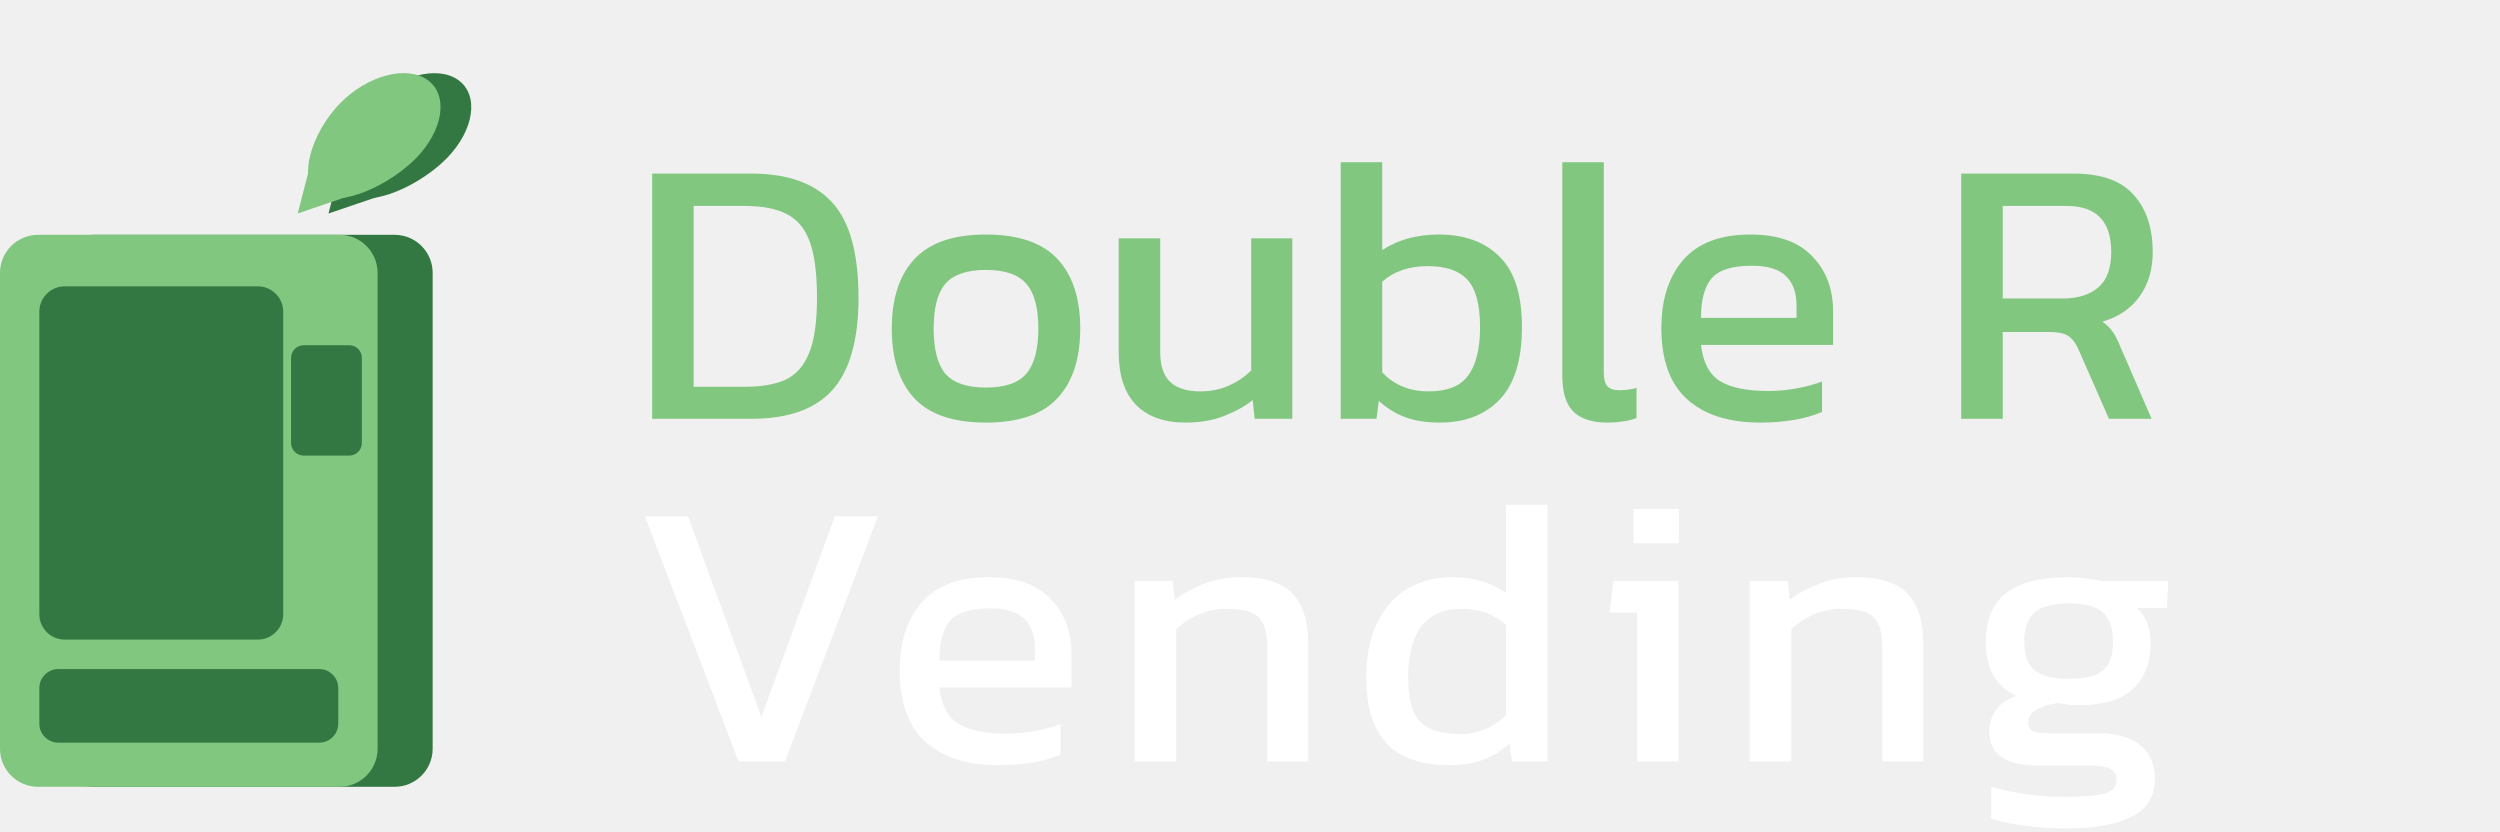
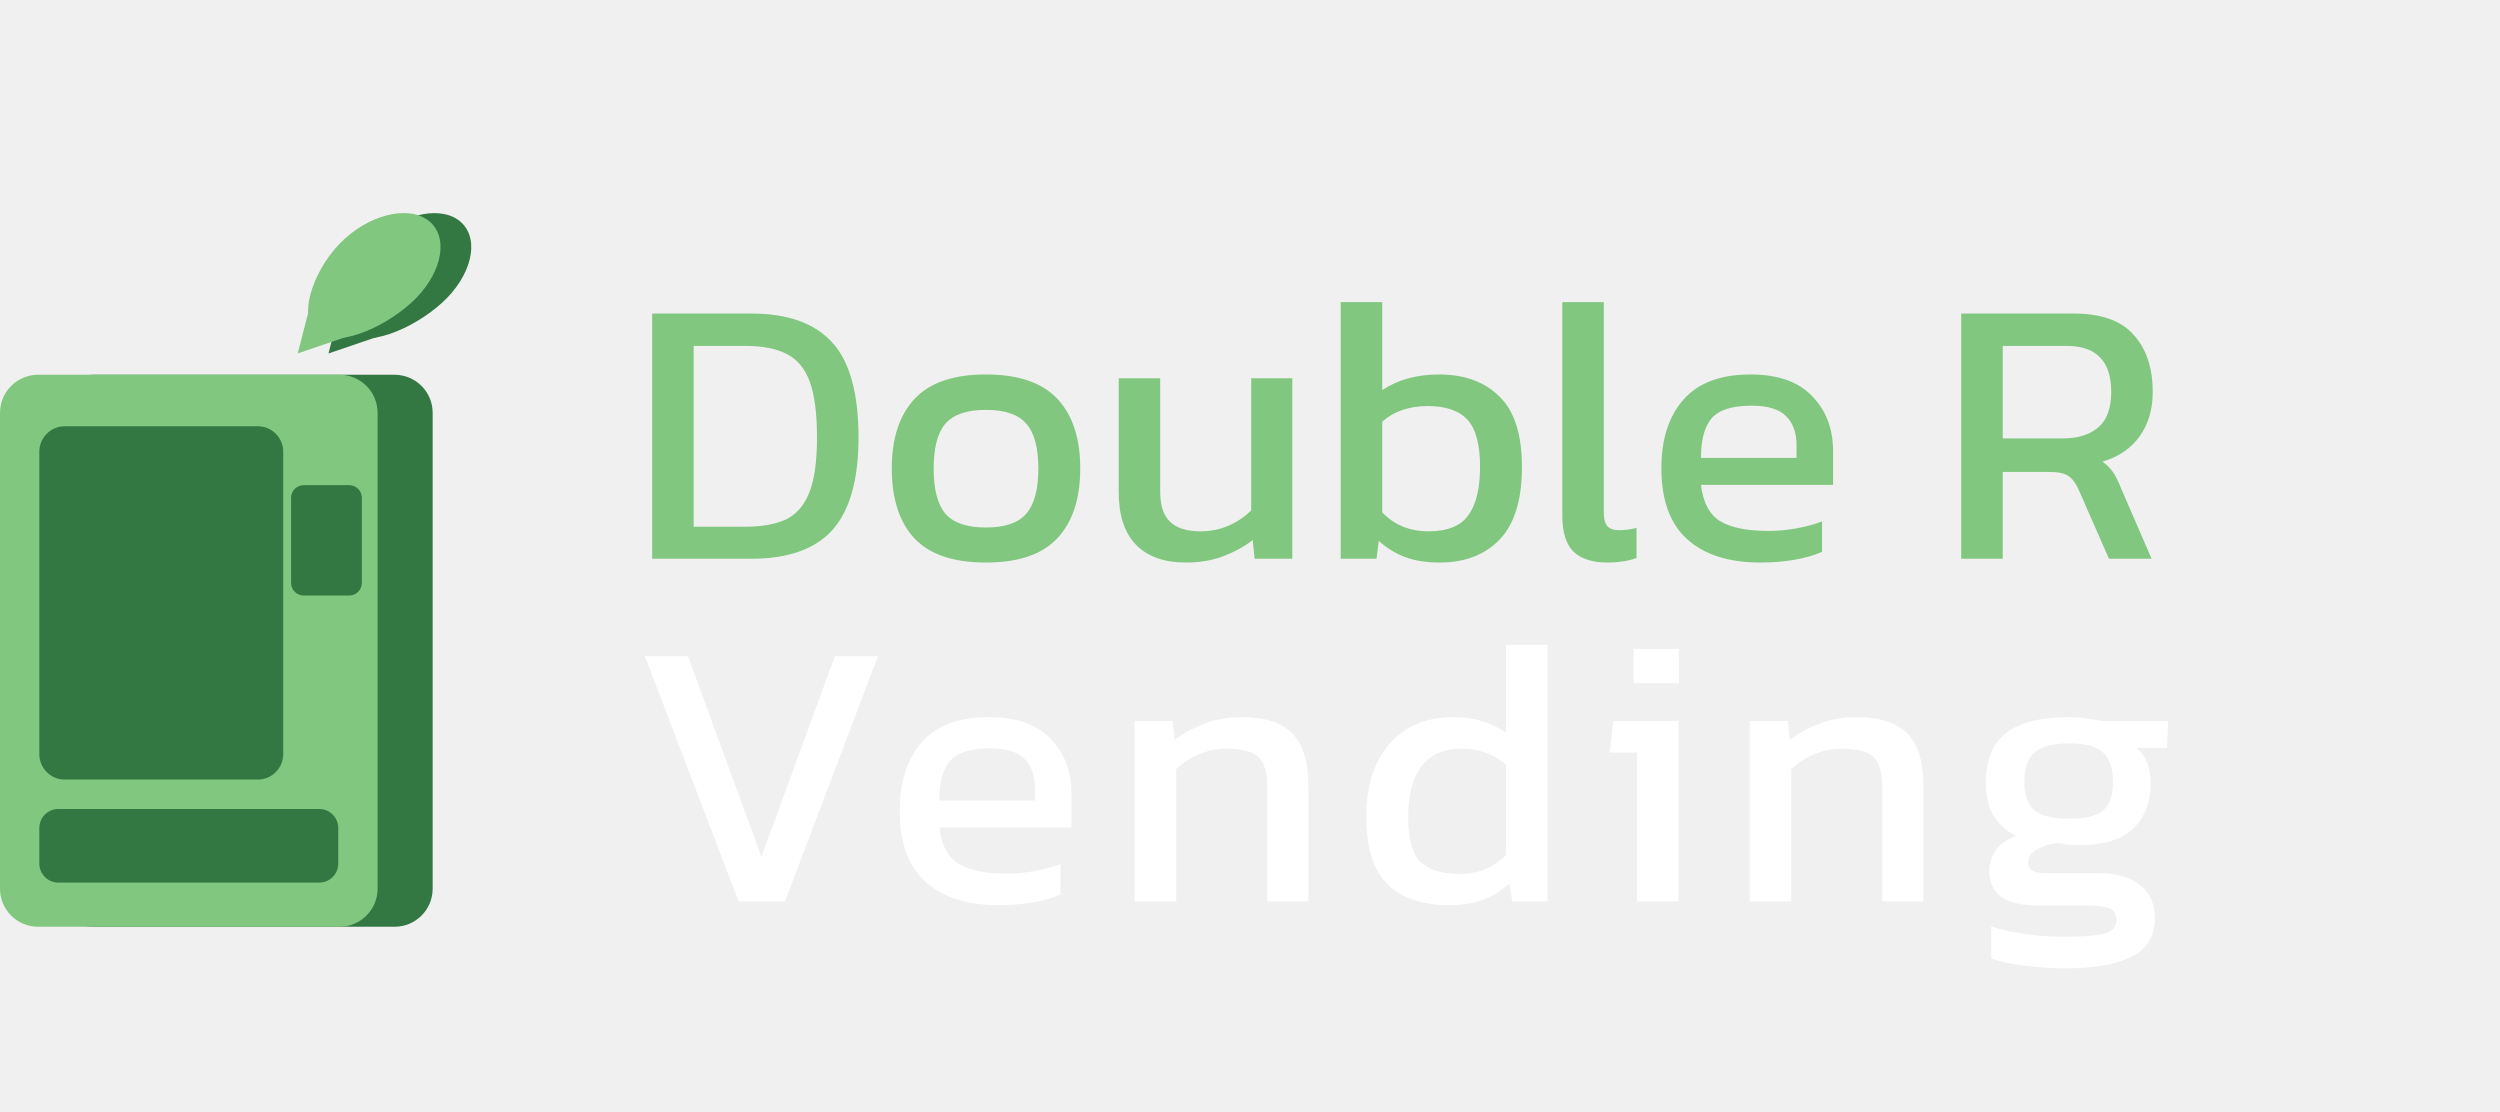
- <svg xmlns="http://www.w3.org/2000/svg" width="394" height="131" viewBox="0 0 394 131" fill="none">
+ <svg xmlns="http://www.w3.org/2000/svg" width="180" height="80" viewBox="0 0 394 131" fill="none">
  <rect x="8.678" y="37.007" width="59.509" height="86.993" rx="6" fill="#337842" />
  <rect y="37.007" width="59.509" height="86.993" rx="6" fill="#81C77F" />
  <path d="M6.199 49.126C6.199 46.917 7.99 45.126 10.199 45.126H40.632C42.841 45.126 44.632 46.917 44.632 49.126V73.421V96.802C44.632 99.011 42.841 100.802 40.632 100.802H24.85H10.199C7.99 100.802 6.199 99.011 6.199 96.802V49.126Z" fill="#337842" />
  <path d="M45.872 56.406C45.872 55.301 46.767 54.406 47.872 54.406H55.03C56.134 54.406 57.03 55.301 57.03 56.406V69.804C57.03 70.909 56.134 71.804 55.03 71.804H47.872C46.767 71.804 45.872 70.909 45.872 69.804V56.406Z" fill="#337842" />
  <rect x="6.199" y="105.441" width="47.111" height="11.599" rx="3" fill="#337842" />
  <path d="M53.953 25.138L61.472 30.345L51.77 33.649L53.953 25.138Z" fill="#337842" />
  <path d="M72.775 13.071C75.661 15.867 74.252 21.52 69.629 25.697C65.005 29.874 57.438 33.007 54.553 30.212C51.667 27.416 54.555 19.75 59.179 15.573C63.802 11.396 69.89 10.276 72.775 13.071Z" fill="#337842" />
  <path d="M49.11 25.129L56.629 30.335L46.927 33.639L49.11 25.129Z" fill="#81C77F" />
  <path d="M67.932 13.062C70.817 15.858 69.409 21.51 64.785 25.687C60.162 29.864 52.595 32.998 49.709 30.202C46.824 27.407 49.712 19.741 54.336 15.563C58.959 11.386 65.046 10.266 67.932 13.062Z" fill="#81C77F" />
  <path d="M102.78 66V27.36H118.44C124.16 27.36 128.4 28.88 131.16 31.92C133.92 34.92 135.3 39.92 135.3 46.92C135.3 53.52 133.94 58.36 131.22 61.44C128.5 64.48 124.24 66 118.44 66H102.78ZM109.32 60.96H117.42C119.94 60.96 122.04 60.6 123.72 59.88C125.4 59.12 126.66 57.72 127.5 55.68C128.34 53.64 128.76 50.72 128.76 46.92C128.76 43.12 128.38 40.18 127.62 38.1C126.86 36.02 125.64 34.56 123.96 33.72C122.32 32.88 120.14 32.46 117.42 32.46H109.32V60.96ZM155.365 66.6C150.245 66.6 146.485 65.32 144.085 62.76C141.725 60.2 140.545 56.54 140.545 51.78C140.545 47.02 141.745 43.36 144.145 40.8C146.545 38.24 150.285 36.96 155.365 36.96C160.485 36.96 164.245 38.24 166.645 40.8C169.045 43.36 170.245 47.02 170.245 51.78C170.245 56.54 169.045 60.2 166.645 62.76C164.285 65.32 160.525 66.6 155.365 66.6ZM155.365 61.08C158.365 61.08 160.485 60.36 161.725 58.92C163.005 57.44 163.645 55.06 163.645 51.78C163.645 48.5 163.005 46.14 161.725 44.7C160.485 43.26 158.365 42.54 155.365 42.54C152.405 42.54 150.285 43.26 149.005 44.7C147.765 46.14 147.145 48.5 147.145 51.78C147.145 55.06 147.765 57.44 149.005 58.92C150.285 60.36 152.405 61.08 155.365 61.08ZM186.868 66.6C183.468 66.6 180.848 65.66 179.008 63.78C177.208 61.9 176.308 59.14 176.308 55.5V37.56H182.848V55.5C182.848 57.62 183.368 59.18 184.408 60.18C185.448 61.18 187.048 61.68 189.208 61.68C190.808 61.68 192.288 61.38 193.648 60.78C195.008 60.18 196.188 59.38 197.188 58.38V37.56H203.668V66H197.728L197.428 63.06C196.148 64.06 194.628 64.9 192.868 65.58C191.108 66.26 189.108 66.6 186.868 66.6ZM226.896 66.6C224.816 66.6 223.016 66.32 221.496 65.76C219.976 65.2 218.576 64.34 217.296 63.18L216.936 66H211.296V25.56H217.836V39.42C220.316 37.78 223.296 36.96 226.776 36.96C230.816 36.96 233.996 38.12 236.316 40.44C238.676 42.72 239.856 46.42 239.856 51.54C239.856 56.7 238.696 60.5 236.376 62.94C234.056 65.38 230.896 66.6 226.896 66.6ZM225.156 61.68C228.116 61.68 230.196 60.84 231.396 59.16C232.636 57.48 233.256 54.94 233.256 51.54C233.256 48.02 232.596 45.54 231.276 44.1C229.956 42.66 227.876 41.94 225.036 41.94C222.076 41.94 219.676 42.76 217.836 44.4V58.68C219.716 60.68 222.156 61.68 225.156 61.68ZM253.298 66.6C250.978 66.6 249.218 66.04 248.018 64.92C246.818 63.76 246.218 61.86 246.218 59.22V25.56H252.758V58.62C252.758 59.74 252.958 60.5 253.358 60.9C253.758 61.3 254.358 61.5 255.158 61.5C256.118 61.5 257.038 61.38 257.918 61.14V65.88C257.158 66.16 256.418 66.34 255.698 66.42C255.018 66.54 254.218 66.6 253.298 66.6ZM277.434 66.6C272.474 66.6 268.634 65.38 265.914 62.94C263.194 60.5 261.834 56.76 261.834 51.72C261.834 47.16 262.994 43.56 265.314 40.92C267.634 38.28 271.154 36.96 275.874 36.96C280.194 36.96 283.434 38.1 285.594 40.38C287.794 42.62 288.894 45.52 288.894 49.08V54.36H268.074C268.394 57.12 269.394 59.02 271.074 60.06C272.754 61.1 275.314 61.62 278.754 61.62C280.194 61.62 281.674 61.48 283.194 61.2C284.714 60.92 286.034 60.56 287.154 60.12V64.92C285.874 65.48 284.394 65.9 282.714 66.18C281.074 66.46 279.314 66.6 277.434 66.6ZM268.074 50.1H283.134V48.12C283.134 46.16 282.594 44.64 281.514 43.56C280.434 42.44 278.614 41.88 276.054 41.88C273.014 41.88 270.914 42.54 269.754 43.86C268.634 45.18 268.074 47.26 268.074 50.1ZM309.089 66V27.36H326.849C331.169 27.36 334.309 28.48 336.269 30.72C338.269 32.92 339.269 35.92 339.269 39.72C339.269 42.44 338.589 44.76 337.229 46.68C335.869 48.6 333.909 49.94 331.349 50.7C332.069 51.22 332.629 51.78 333.029 52.38C333.429 52.98 333.829 53.78 334.229 54.78L339.089 66H332.369L327.629 55.2C327.189 54.16 326.649 53.42 326.009 52.98C325.409 52.54 324.369 52.32 322.889 52.32H315.629V66H309.089ZM315.629 47.04H325.109C327.469 47.04 329.329 46.46 330.689 45.3C332.049 44.14 332.729 42.28 332.729 39.72C332.729 34.88 330.389 32.46 325.709 32.46H315.629V47.04Z" fill="#81C77F" />
  <path d="M116.4 120L101.64 81.36H108.42L120 112.98L131.58 81.36H138.36L123.72 120H116.4ZM157.401 120.6C152.441 120.6 148.601 119.38 145.881 116.94C143.161 114.5 141.801 110.76 141.801 105.72C141.801 101.16 142.961 97.56 145.281 94.92C147.601 92.28 151.121 90.96 155.841 90.96C160.161 90.96 163.401 92.1 165.561 94.38C167.761 96.62 168.861 99.52 168.861 103.08V108.36H148.041C148.361 111.12 149.361 113.02 151.041 114.06C152.721 115.1 155.281 115.62 158.721 115.62C160.161 115.62 161.641 115.48 163.161 115.2C164.681 114.92 166.001 114.56 167.121 114.12V118.92C165.841 119.48 164.361 119.9 162.681 120.18C161.041 120.46 159.281 120.6 157.401 120.6ZM148.041 104.1H163.101V102.12C163.101 100.16 162.561 98.64 161.481 97.56C160.401 96.44 158.581 95.88 156.021 95.88C152.981 95.88 150.881 96.54 149.721 97.86C148.601 99.18 148.041 101.26 148.041 104.1ZM178.828 120V91.56H184.828L185.128 94.56C186.408 93.56 187.928 92.72 189.688 92.04C191.488 91.32 193.468 90.96 195.628 90.96C199.308 90.96 201.988 91.82 203.668 93.54C205.348 95.26 206.188 97.94 206.188 101.58V120H199.708V101.88C199.708 99.68 199.248 98.14 198.328 97.26C197.448 96.38 195.768 95.94 193.288 95.94C191.808 95.94 190.348 96.24 188.908 96.84C187.508 97.44 186.328 98.22 185.368 99.18V120H178.828ZM228.289 120.6C225.729 120.6 223.469 120.16 221.509 119.28C219.549 118.4 218.029 116.94 216.949 114.9C215.869 112.86 215.329 110.12 215.329 106.68C215.329 103.28 215.909 100.42 217.069 98.1C218.229 95.74 219.829 93.96 221.869 92.76C223.949 91.56 226.289 90.96 228.889 90.96C230.609 90.96 232.129 91.16 233.449 91.56C234.809 91.96 236.109 92.58 237.349 93.42V79.56H243.889V120H238.309L237.889 117.18C236.609 118.34 235.209 119.2 233.689 119.76C232.169 120.32 230.369 120.6 228.289 120.6ZM230.029 115.68C232.949 115.68 235.389 114.68 237.349 112.68V98.46C235.469 96.78 233.109 95.94 230.269 95.94C227.509 95.94 225.429 96.86 224.029 98.7C222.629 100.54 221.929 103.22 221.929 106.74C221.929 110.14 222.569 112.48 223.849 113.76C225.169 115.04 227.229 115.68 230.029 115.68ZM257.451 85.62V80.22H264.591V85.62H257.451ZM257.991 120V96.54H253.671L254.271 91.56H264.531V120H257.991ZM275.76 120V91.56H281.76L282.06 94.56C283.34 93.56 284.86 92.72 286.62 92.04C288.42 91.32 290.4 90.96 292.56 90.96C296.24 90.96 298.92 91.82 300.6 93.54C302.28 95.26 303.12 97.94 303.12 101.58V120H296.64V101.88C296.64 99.68 296.18 98.14 295.26 97.26C294.38 96.38 292.7 95.94 290.22 95.94C288.74 95.94 287.28 96.24 285.84 96.84C284.44 97.44 283.26 98.22 282.3 99.18V120H275.76ZM325.568 130.56C323.448 130.56 321.328 130.42 319.208 130.14C317.088 129.9 315.288 129.52 313.808 129V123.96C315.408 124.48 317.248 124.88 319.328 125.16C321.408 125.44 323.388 125.58 325.268 125.58C328.148 125.58 330.248 125.42 331.568 125.1C332.888 124.78 333.548 124.06 333.548 122.94C333.548 122.1 333.228 121.5 332.588 121.14C331.948 120.82 330.728 120.66 328.928 120.66H321.248C316.088 120.66 313.508 118.84 313.508 115.2C313.508 114.04 313.848 112.96 314.528 111.96C315.208 110.96 316.288 110.2 317.768 109.68C316.128 108.88 314.908 107.78 314.108 106.38C313.348 104.98 312.968 103.3 312.968 101.34C312.968 97.7 314.048 95.06 316.208 93.42C318.408 91.78 321.688 90.96 326.048 90.96C326.968 90.96 327.928 91.04 328.928 91.2C329.928 91.32 330.708 91.44 331.268 91.56H341.708L341.528 95.82H336.728C337.488 96.46 338.048 97.26 338.408 98.22C338.768 99.18 338.948 100.22 338.948 101.34C338.948 104.38 338.028 106.78 336.188 108.54C334.348 110.26 331.568 111.12 327.848 111.12C327.208 111.12 326.608 111.1 326.048 111.06C325.528 110.98 324.948 110.9 324.308 110.82C323.108 110.94 322.028 111.26 321.068 111.78C320.108 112.3 319.628 113 319.628 113.88C319.628 114.48 319.868 114.92 320.348 115.2C320.828 115.44 321.628 115.56 322.748 115.56H330.728C333.568 115.56 335.748 116.18 337.268 117.42C338.828 118.62 339.608 120.38 339.608 122.7C339.608 125.5 338.388 127.5 335.948 128.7C333.548 129.94 330.088 130.56 325.568 130.56ZM326.048 106.98C328.648 106.98 330.448 106.54 331.448 105.66C332.488 104.78 333.008 103.28 333.008 101.16C333.008 99.04 332.488 97.5 331.448 96.54C330.448 95.58 328.648 95.1 326.048 95.1C323.608 95.1 321.828 95.56 320.708 96.48C319.588 97.4 319.028 98.96 319.028 101.16C319.028 103.2 319.548 104.68 320.588 105.6C321.668 106.52 323.488 106.98 326.048 106.98Z" fill="white" />
</svg>
